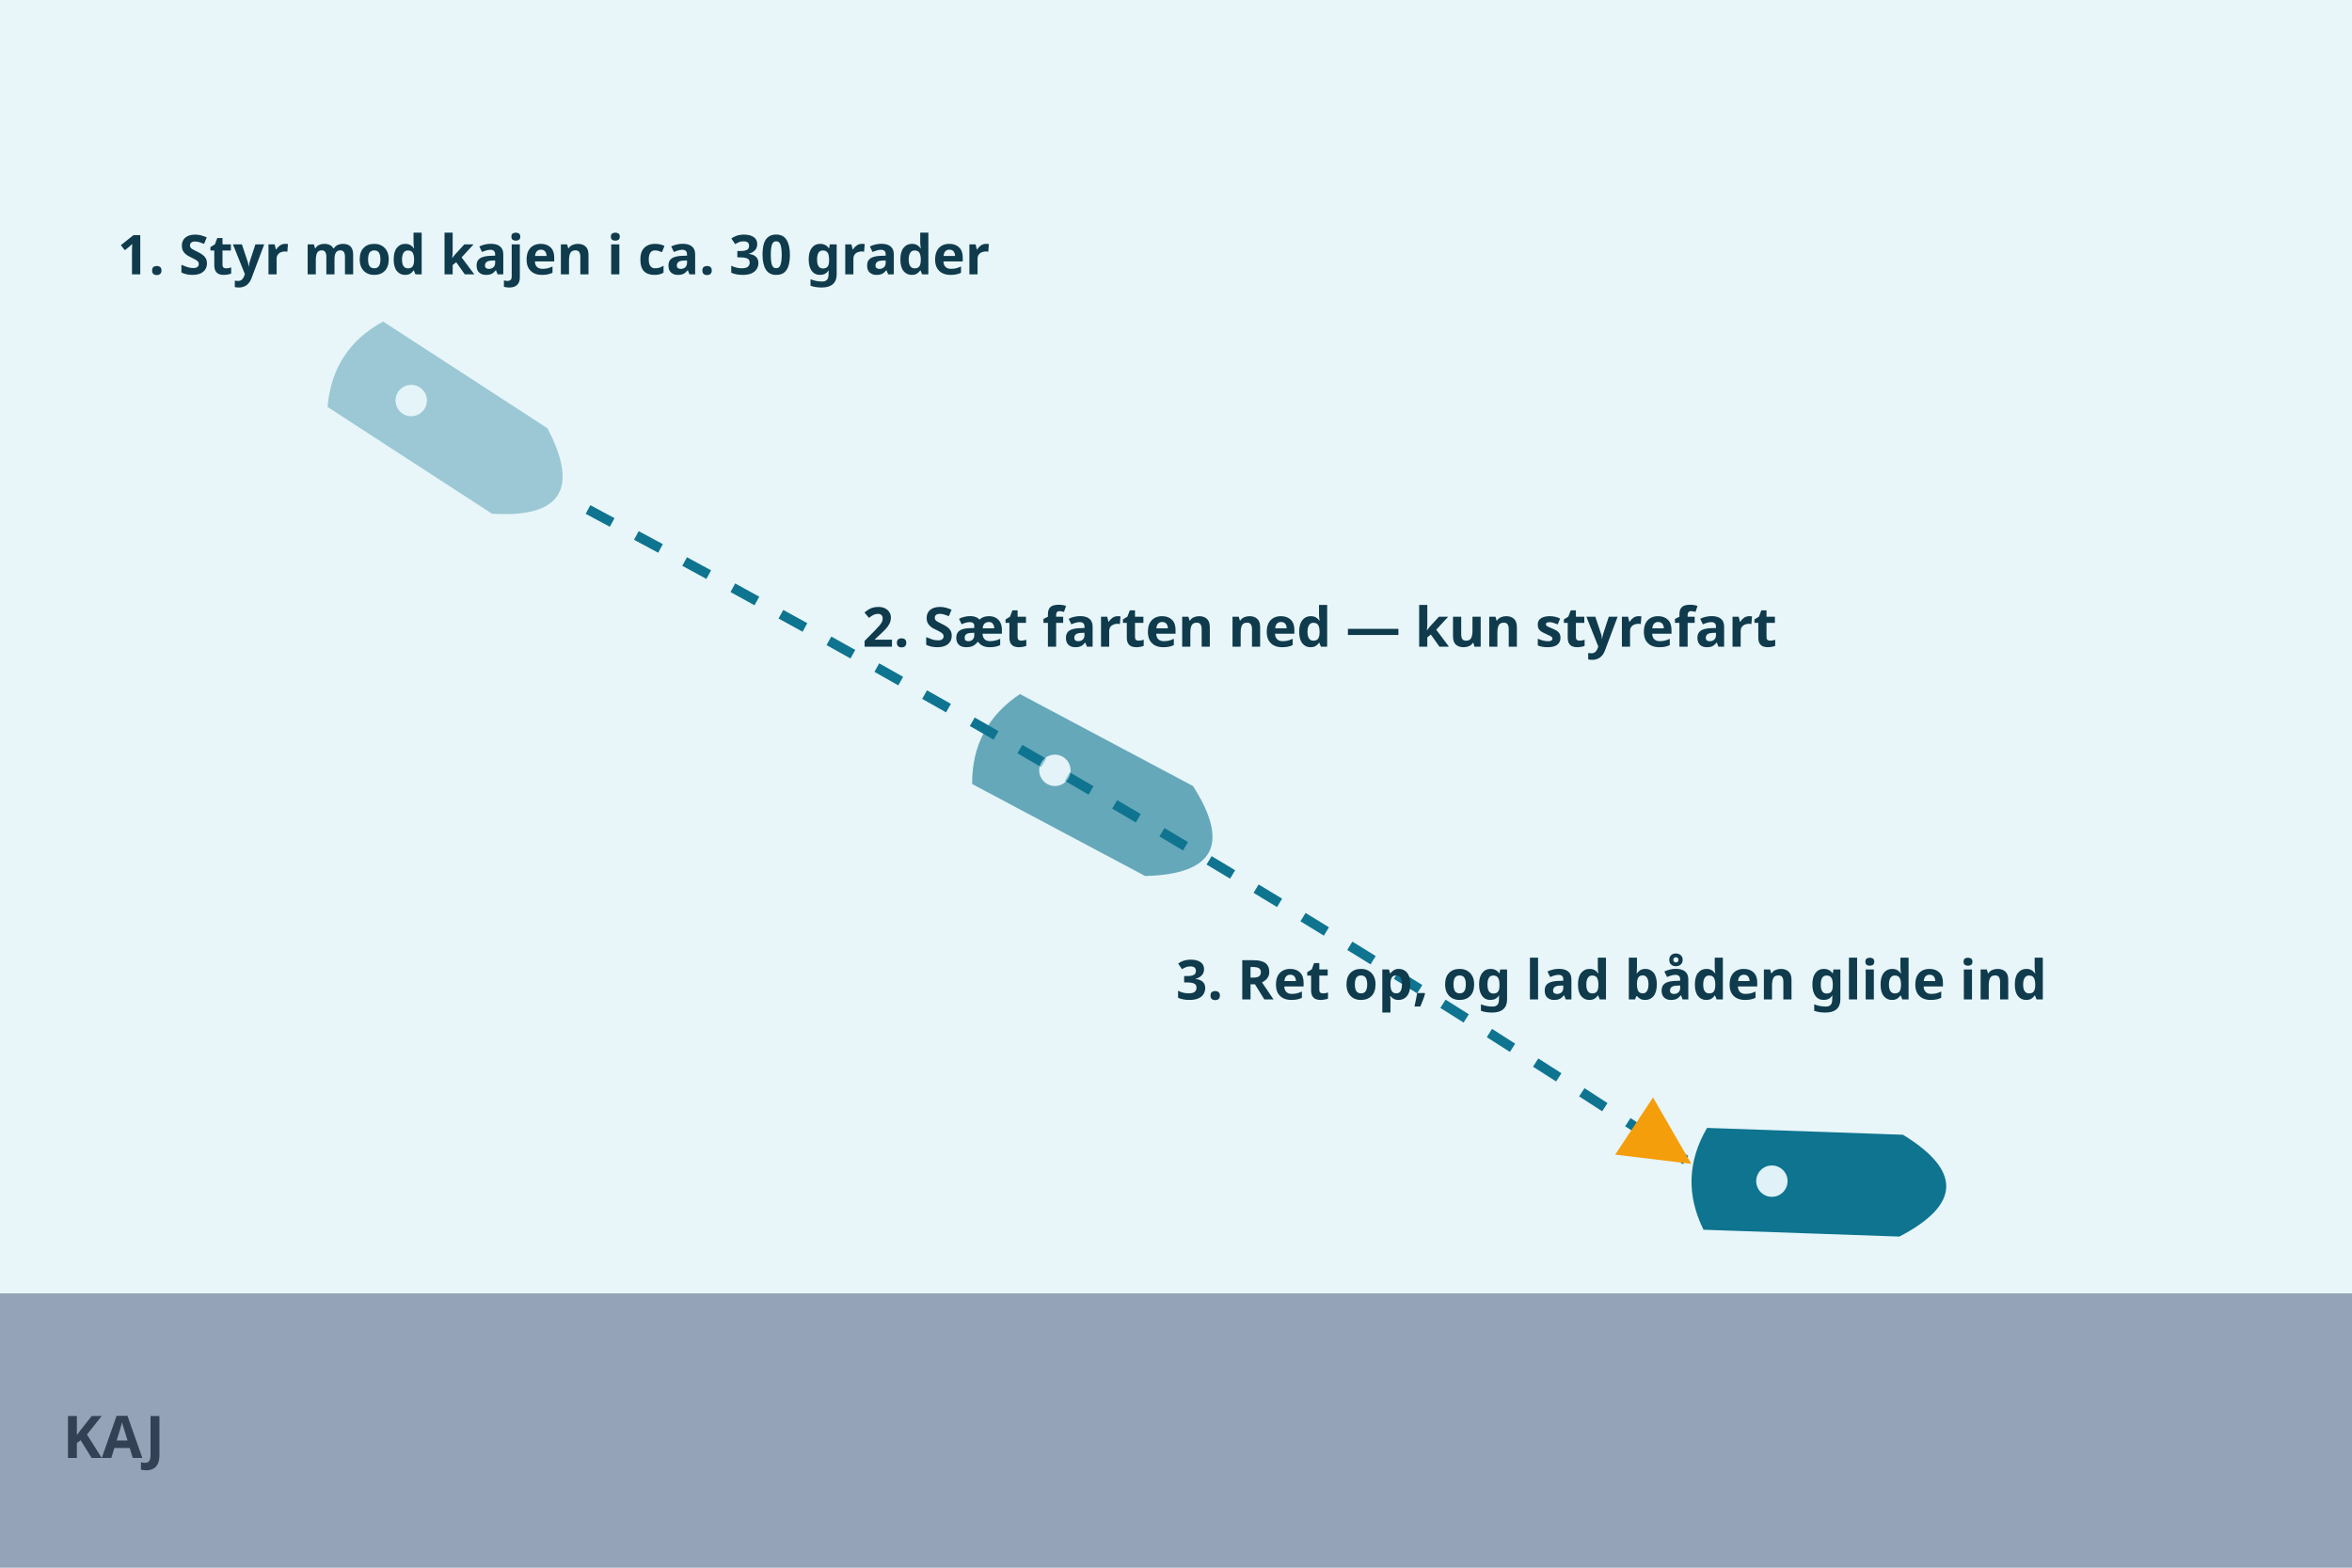
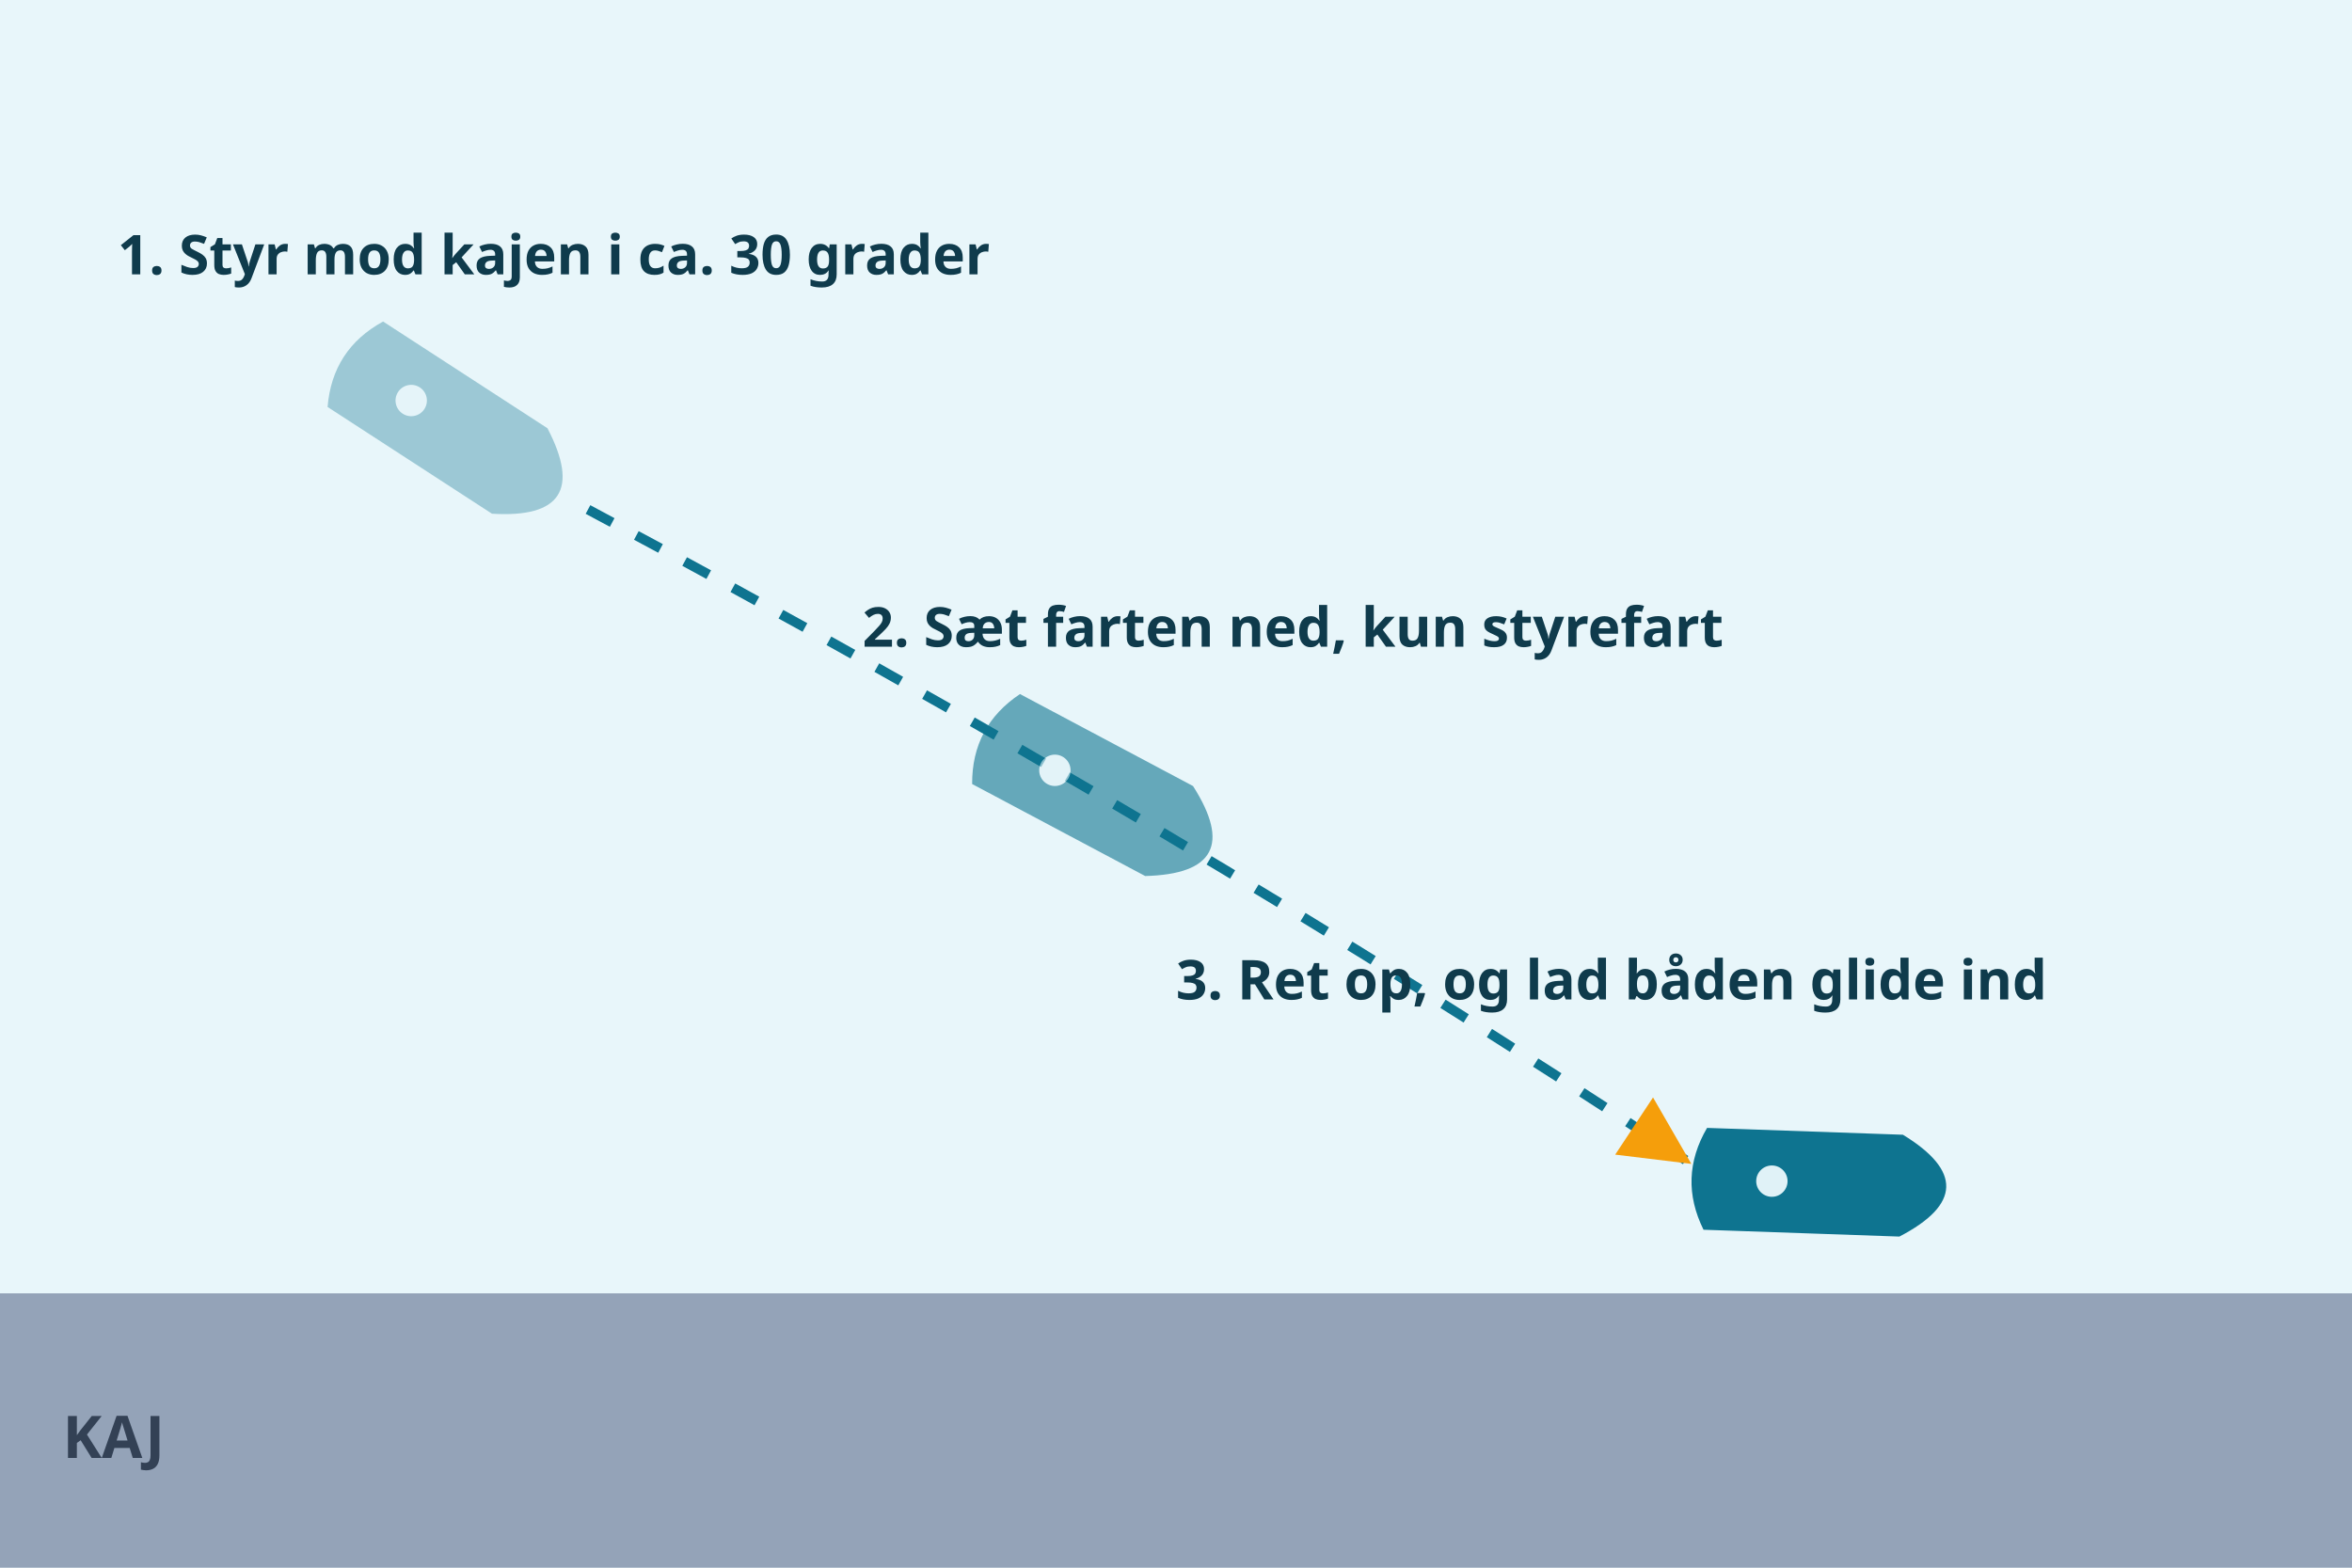
<svg xmlns="http://www.w3.org/2000/svg" viewBox="0 0 600 400" font-family="system-ui, sans-serif" role="img" aria-label="Anløb langs kaj i tre trin: skråt ind, sæt farten ned, ret op og glid ind">
  <defs>
    <g id="baad">
      <path d="M -35 -13 L 15 -13 Q 38 0 15 13 L -35 13 Q -42 0 -35 -13 Z" fill="#0e7490" />
      <circle cx="-18" cy="0" r="4" fill="#e0f2f7" />
    </g>
    <marker id="pil" viewBox="0 0 10 10" refX="9" refY="5" markerWidth="7" markerHeight="7" orient="auto-start-reverse">
      <path d="M 0 0 L 10 5 L 0 10 Z" fill="#f59e0b" />
    </marker>
  </defs>
  <rect width="600" height="400" fill="#e8f6fa" />
  <rect y="330" width="600" height="70" fill="#94a3b8" />
  <text x="16" y="372" fill="#334155" font-size="15" font-weight="700">KAJ</text>
  <path d="M 150 130 Q 300 210 430 296" fill="none" stroke="#0e7490" stroke-width="2.5" stroke-dasharray="7 7" marker-end="url(#pil)" />
  <use href="#baad" transform="translate(120 112) rotate(33)" opacity="0.35" />
  <use href="#baad" transform="translate(285 205) rotate(28)" opacity="0.6" />
  <use href="#baad" transform="translate(470 302) rotate(2)" />
  <g fill="#0f3b4c" font-size="14" font-weight="700">
    <text x="30" y="70">1. Styr mod kajen i ca. 30 grader</text>
-     <text x="220" y="165">2. Sæt farten ned — kun styrefart</text>
+     <text x="220" y="165">2. Sæt farten ned, kun styrefart</text>
    <text x="300" y="255">3. Ret op, og lad båden glide ind</text>
  </g>
</svg>
